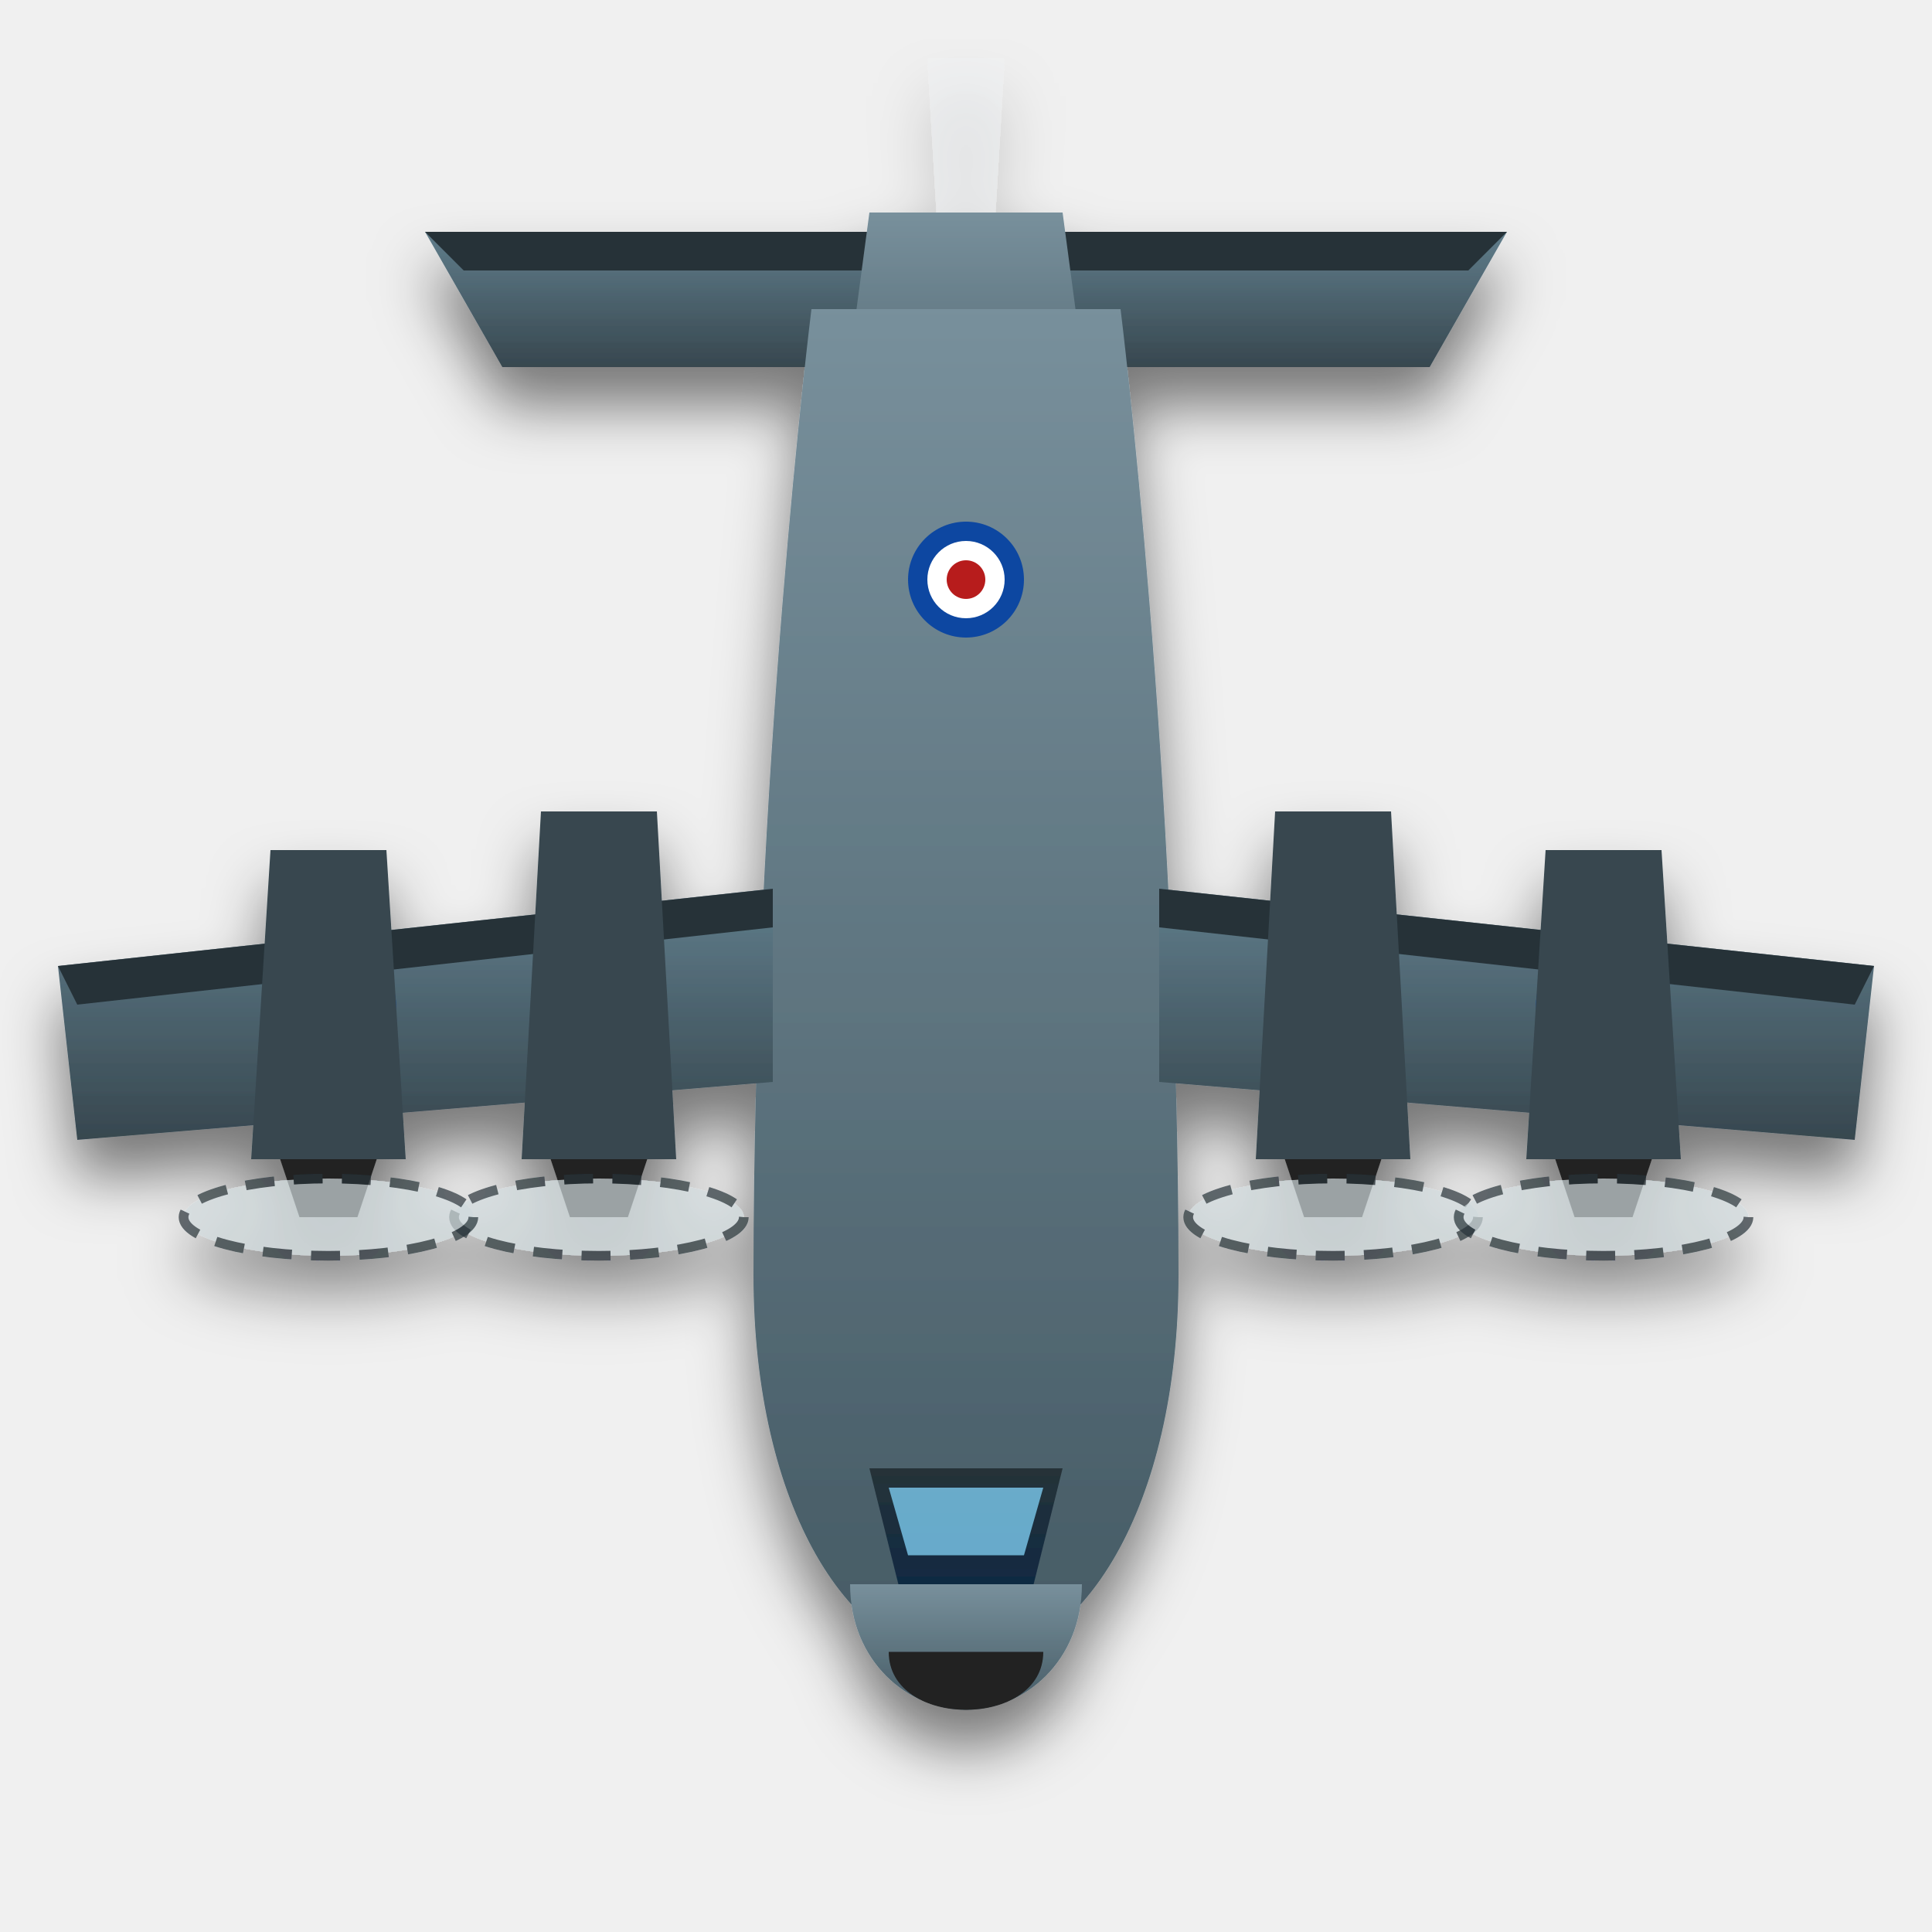
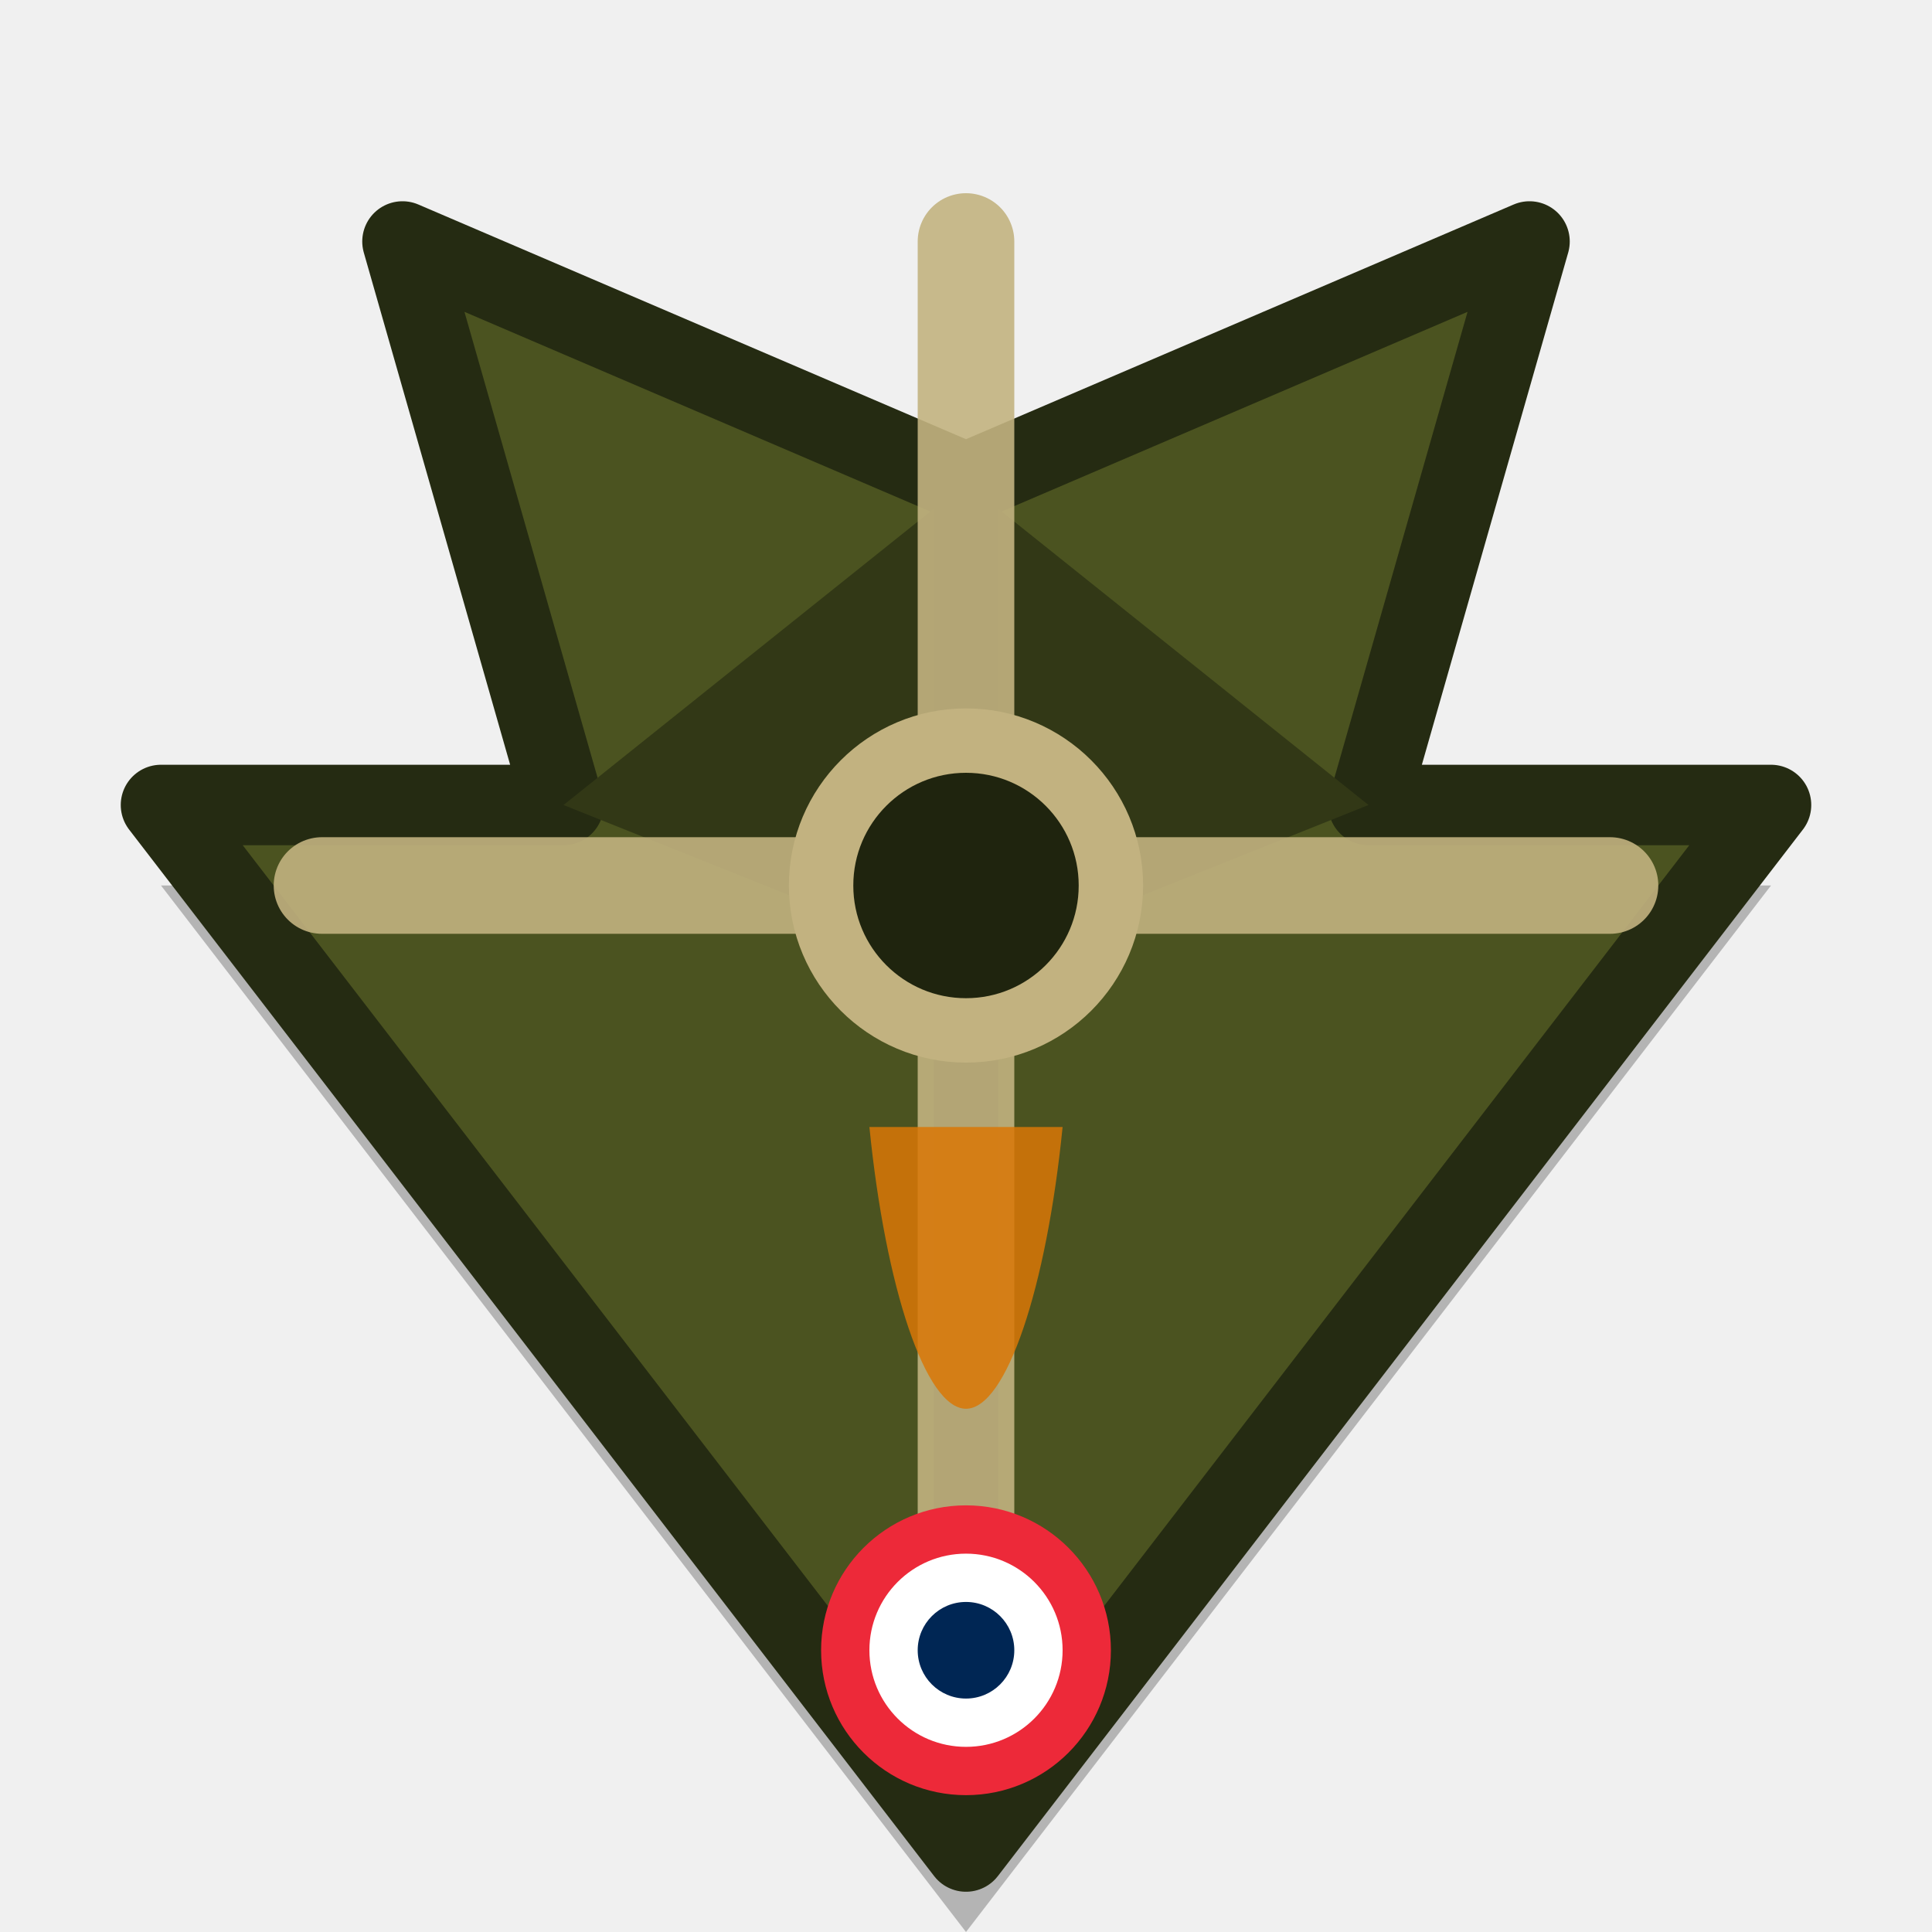
- <svg xmlns="http://www.w3.org/2000/svg" viewBox="0 0 100 100" width="100%" height="100%">
-   <defs>
-     <filter id="shadow" x="-20%" y="-20%" width="140%" height="140%">
-       <feDropShadow dx="0" dy="2" stdDeviation="1.5" flood-color="#000000" flood-opacity="0.5" />
-     </filter>
-     <linearGradient id="militaryGreyFuselage" x1="0%" y1="0%" x2="0%" y2="100%">
-       <stop offset="0%" stop-color="#78909C" />
-       <stop offset="100%" stop-color="#455A64" />
-     </linearGradient>
-     <linearGradient id="militaryGreyWing" x1="0%" y1="0%" x2="0%" y2="100%">
-       <stop offset="0%" stop-color="#607D8B" />
-       <stop offset="100%" stop-color="#37474F" />
-     </linearGradient>
-     <linearGradient id="darkMetal" x1="0%" y1="0%" x2="0%" y2="100%">
-       <stop offset="0%" stop-color="#263238" />
-       <stop offset="100%" stop-color="#102A43" />
-     </linearGradient>
-   </defs>
-   <g filter="url(#shadow)">
-     <path d="M48,3 L52,3 L51,20 L49,20 Z" fill="#ECEFF1" opacity="0.3" />
-     <path d="M22,12 L78,12 L74,19 L26,19 Z" fill="url(#militaryGreyWing)" />
-     <path d="M22,12 L78,12 L76,14 L24,14 Z" fill="#263238" />
-     <path d="M45,11 L55,11 L57,26 L43,26 Z" fill="url(#militaryGreyFuselage)" />
-     <path d="M42,16 C42,16 39,40 39,66 C39,78 44,86 50,86 C56,86 61,78 61,66 C61,40 58,16 58,16 Z" fill="url(#militaryGreyFuselage)" />
-     <circle cx="50" cy="30" r="3" fill="#0D47A1" />
-     <circle cx="50" cy="30" r="2" fill="#FFFFFF" />
-     <circle cx="50" cy="30" r="1" fill="#B71C1C" />
-     <path d="M45,76 L55,76 L53.5,82 L46.5,82 Z" fill="url(#darkMetal)" rx="1" />
-     <path d="M46,77 L54,77 L53,80.5 L47,80.5 Z" fill="#81D4FA" opacity="0.75" />
-     <path d="M40,46 L3,50 L4,59 L40,56 Z" fill="url(#militaryGreyWing)" />
-     <path d="M60,46 L97,50 L96,59 L60,56 Z" fill="url(#militaryGreyWing)" />
-     <path d="M40,46 L3,50 L4,52 L40,48 Z" fill="#263238" />
-     <path d="M60,46 L97,50 L96,52 L60,48 Z" fill="#263238" />
-     <g transform="translate(18, 52)">
-       <circle cx="0" cy="0" r="2.5" fill="#0D47A1" />
-       <circle cx="0" cy="0" r="1.6" fill="#FFFFFF" />
-       <circle cx="0" cy="0" r="0.8" fill="#B71C1C" />
-     </g>
-     <g transform="translate(82, 52)">
-       <circle cx="0" cy="0" r="2.5" fill="#0D47A1" />
-       <circle cx="0" cy="0" r="1.6" fill="#FFFFFF" />
-       <circle cx="0" cy="0" r="0.8" fill="#B71C1C" />
-     </g>
-     <path d="M28,42 L34,42 L35,60 L27,60 Z" fill="#37474F" />
-     <path d="M28.5,60 L33.5,60 L32.5,63 L29.5,63 Z" fill="#212121" />
-     <ellipse cx="31" cy="63" rx="7.5" ry="2" fill="#CFD8DC" opacity="0.7" stroke="#263238" stroke-width="0.5" stroke-dasharray="1.5,1" />
-     <path d="M14,44 L20,44 L21,60 L13,60 Z" fill="#37474F" />
-     <path d="M14.5,60 L19.5,60 L18.5,63 L15.5,63 Z" fill="#212121" />
-     <ellipse cx="17" cy="63" rx="7.5" ry="2" fill="#CFD8DC" opacity="0.7" stroke="#263238" stroke-width="0.5" stroke-dasharray="1.5,1" />
-     <path d="M66,42 L72,42 L73,60 L65,60 Z" fill="#37474F" />
-     <path d="M66.5,60 L71.5,60 L70.5,63 L67.5,63 Z" fill="#212121" />
-     <ellipse cx="69" cy="63" rx="7.5" ry="2" fill="#CFD8DC" opacity="0.7" stroke="#263238" stroke-width="0.5" stroke-dasharray="1.5,1" />
-     <path d="M80,44 L86,44 L87,60 L79,60 Z" fill="#37474F" />
-     <path d="M80.5,60 L85.5,60 L84.5,63 L81.5,63 Z" fill="#212121" />
-     <ellipse cx="83" cy="63" rx="7.5" ry="2" fill="#CFD8DC" opacity="0.7" stroke="#263238" stroke-width="0.5" stroke-dasharray="1.5,1" />
-     <path d="M44,82 C44,86 47,88.5 50,88.5 C53,88.5 56,86 56,82 Z" fill="url(#militaryGreyFuselage)" />
-     <path d="M46,85.5 C46,87.5 48,88.5 50,88.5 C52,88.5 54,87.5 54,85.5 Z" fill="#212121" />
+ <svg xmlns="http://www.w3.org/2000/svg" viewBox="0 0 24 24" width="28" height="28">
+   <path d="M12 23 L2 10 L7 10 L5 3 L12 6 L19 3 L17 10 L22 10 Z" fill="#000000" opacity="0.25" transform="translate(0, 1)" />
+   <path d="M12 23 L2 10 L7 10 L5 3 L12 6 L19 3 L17 10 L22 10 Z" fill="#4b5320" stroke="#252b12" stroke-width="1" stroke-linejoin="round" />
+   <path d="M12 6 L7 10 L12 12 L17 10 Z" fill="#323816" />
+   <line x1="12" y1="6" x2="12" y2="22" stroke="#252b12" stroke-width="0.8" />
+   <g stroke="#c2b280" stroke-width="1.2" stroke-linecap="round" opacity="0.9">
+     <line x1="4" y1="11" x2="20" y2="11" />
+     <line x1="12" y1="3" x2="12" y2="19" />
  </g>
+   <circle cx="12" cy="11" r="1.8" fill="#1f240e" stroke="#c2b280" stroke-width="0.8" />
+   <path d="M10.8 14 C11 16 11.5 17.5 12 17.5 C12.5 17.5 13 16 13.2 14 Z" fill="#d97706" opacity="0.85" />
+   <circle cx="12" cy="20.5" r="1.8" fill="#ed2939" />
+   <circle cx="12" cy="20.5" r="1.2" fill="#ffffff" />
+   <circle cx="12" cy="20.5" r="0.6" fill="#002654" />
</svg>
